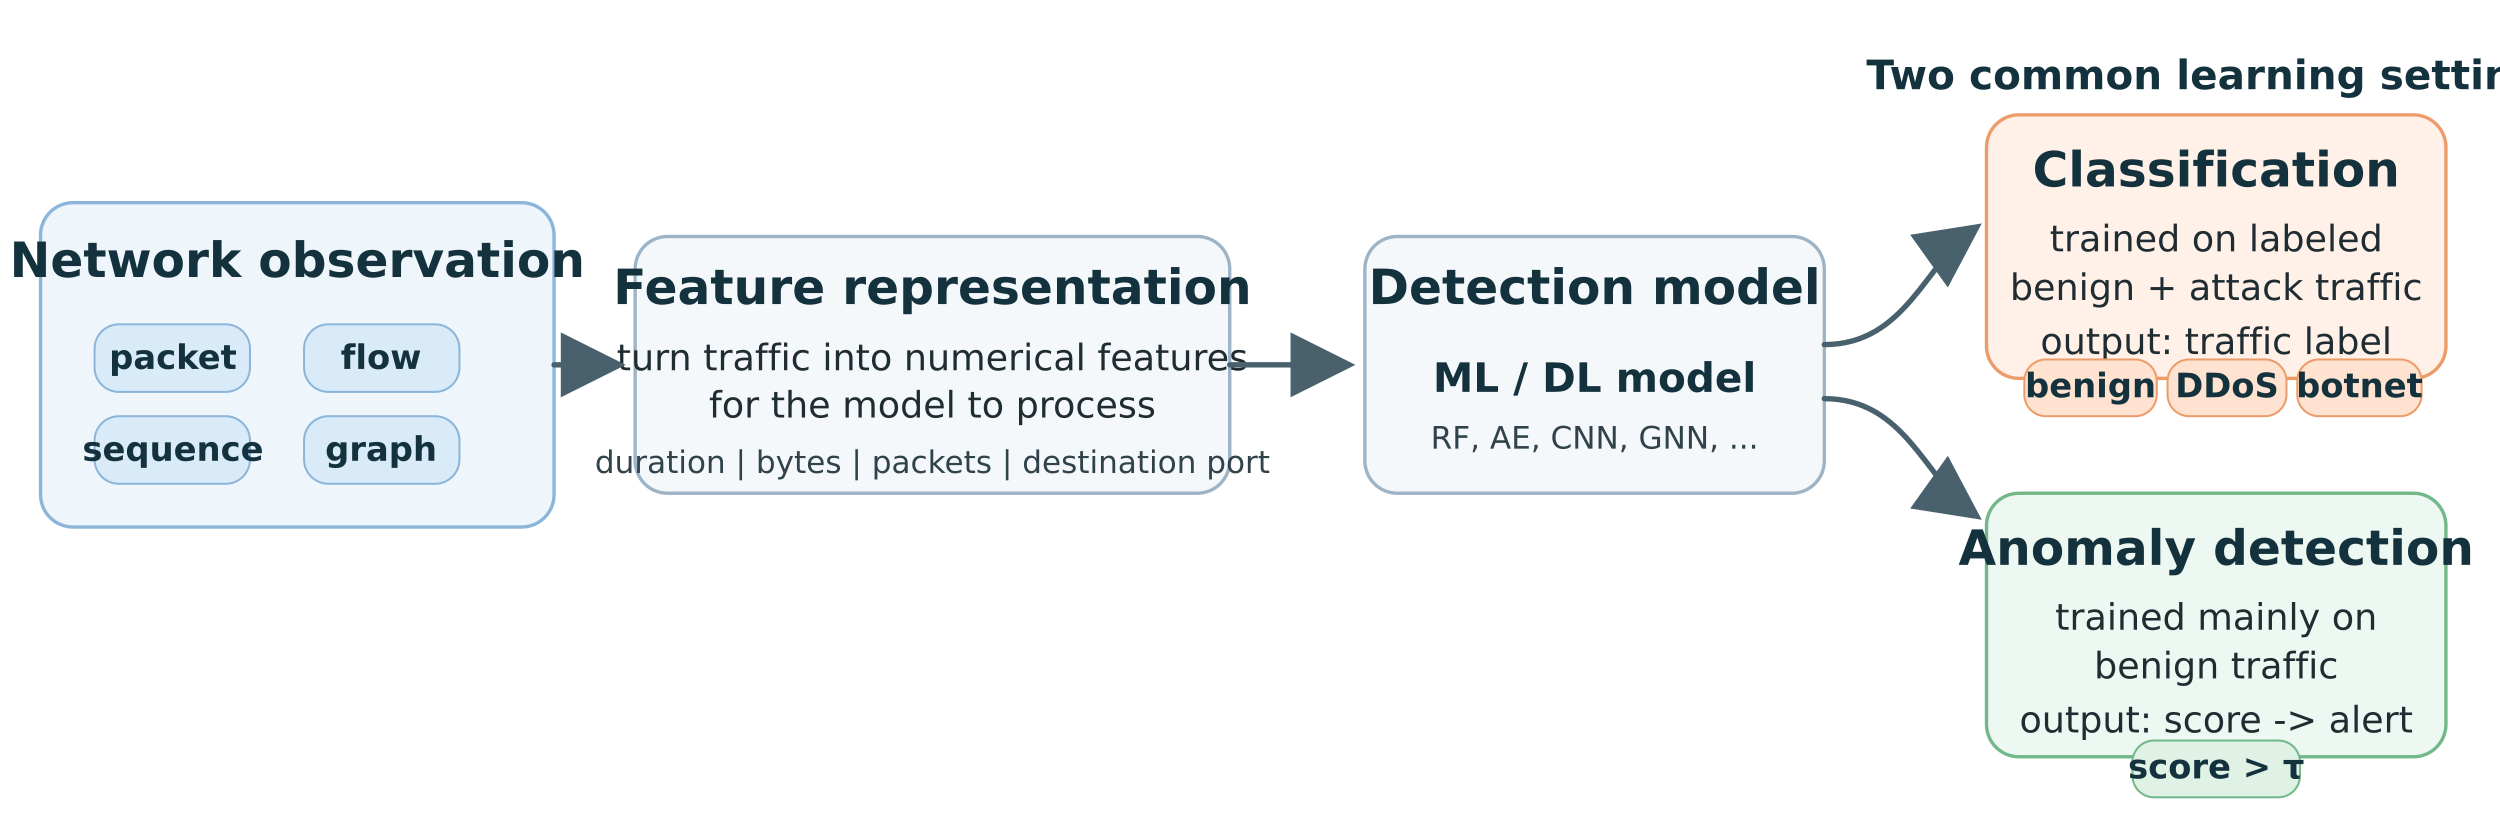
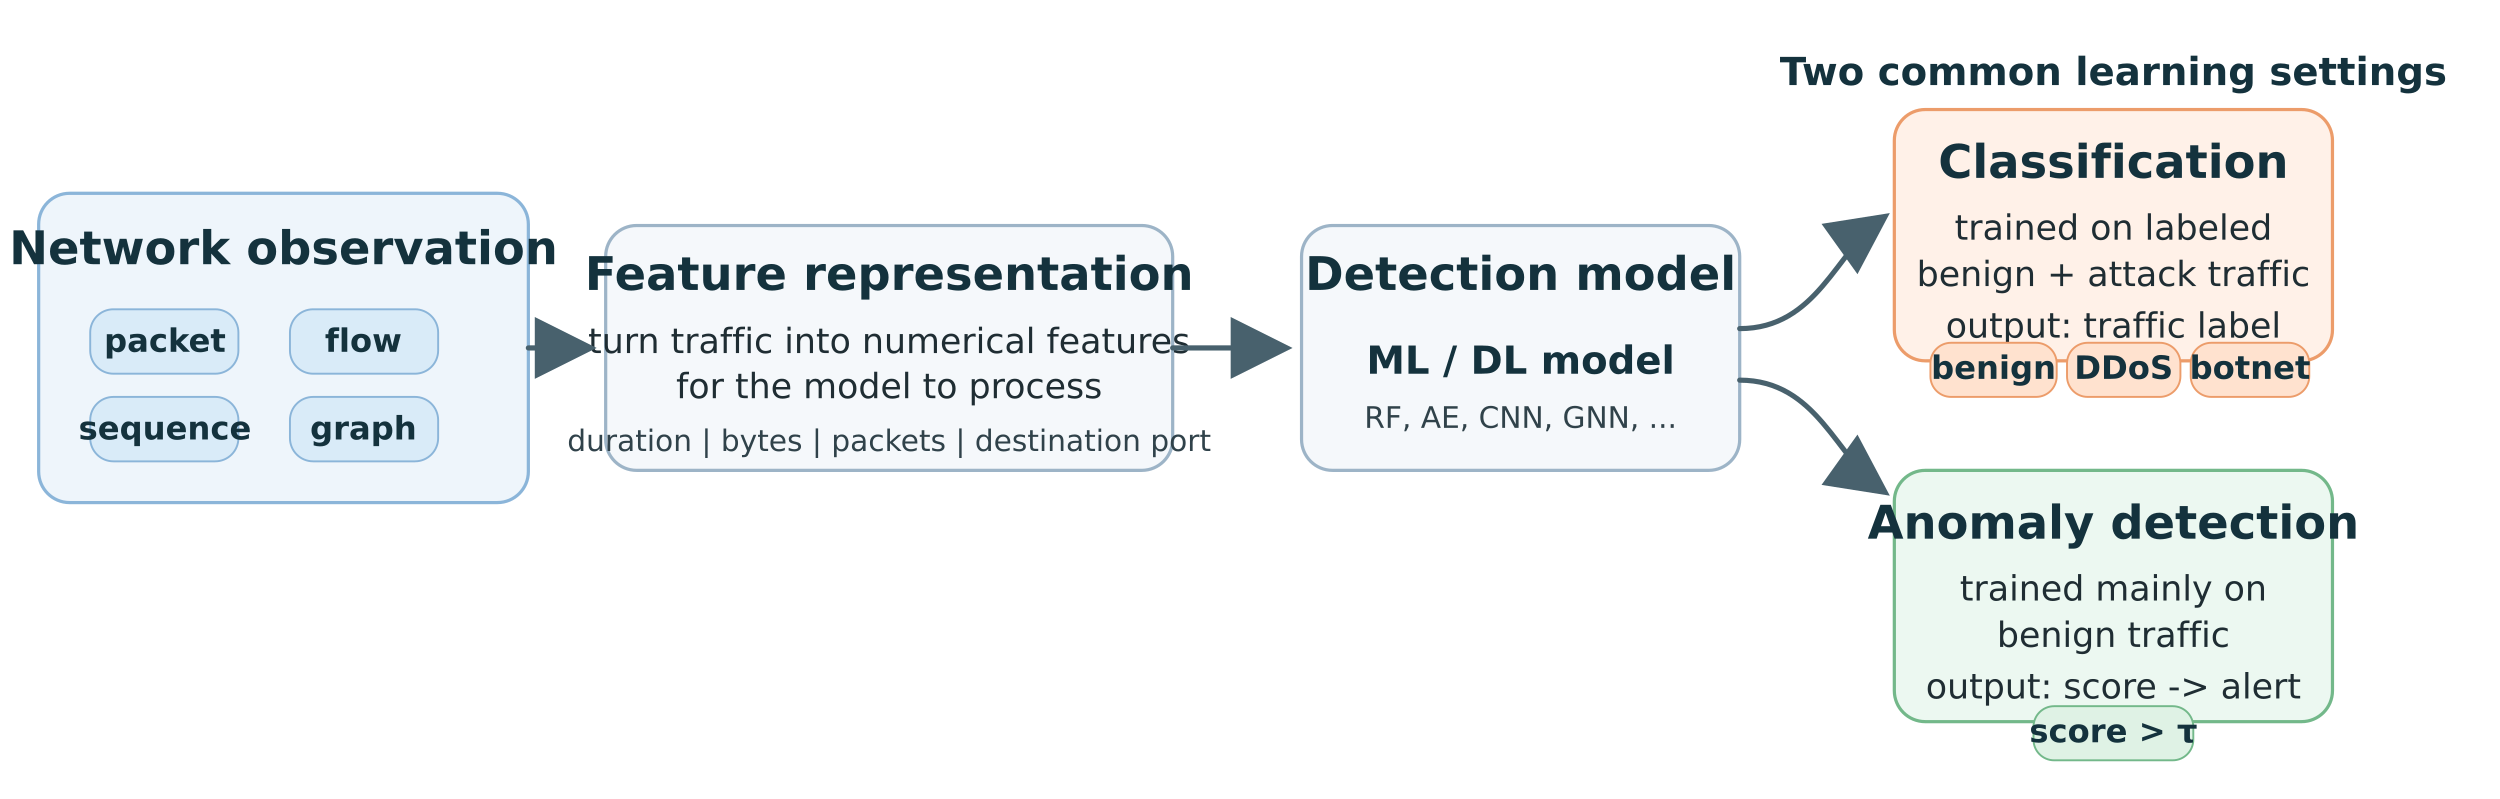
- <svg xmlns="http://www.w3.org/2000/svg" width="1850" height="620" viewBox="0 0 1850 620">
+ <svg xmlns="http://www.w3.org/2000/svg" width="1940" height="620" viewBox="0 0 1940 620">
  <defs>
    <style>
      .title { font: 700 36px 'DejaVu Sans', Arial, sans-serif; fill: #14323d; }
      .label { font: 600 30px 'DejaVu Sans', Arial, sans-serif; fill: #14323d; }
      .body { font: 400 27px 'DejaVu Sans', Arial, sans-serif; fill: #1f2d33; }
      .small { font: 400 23px 'DejaVu Sans', Arial, sans-serif; fill: #30424a; }
      .chip { font: 600 25px 'DejaVu Sans', Arial, sans-serif; fill: #14323d; }
      .light { fill: #eef5fb; stroke: #8bb5d9; stroke-width: 2.5; }
      .light2 { fill: #f5f8fb; stroke: #9db4c7; stroke-width: 2.5; }
      .orange { fill: #fff1e8; stroke: #ec9c6a; stroke-width: 2.5; }
      .green { fill: #ecf8f1; stroke: #73b88a; stroke-width: 2.5; }
      .pillBlue { fill: #d9ebf8; stroke: #8bb5d9; stroke-width: 1.5; }
      .pillOrange { fill: #ffe2cf; stroke: #ec9c6a; stroke-width: 1.5; }
      .pillGreen { fill: #dff2e5; stroke: #73b88a; stroke-width: 1.5; }
      .arrow { stroke: #48616d; stroke-width: 4; fill: none; stroke-linecap: round; stroke-linejoin: round; }
    </style>
    <marker id="arrowhead" markerWidth="12" markerHeight="12" refX="10" refY="6" orient="auto">
      <path d="M0,0 L12,6 L0,12 Z" fill="#48616d" />
    </marker>
  </defs>
  <rect x="30" y="150" rx="24" ry="24" width="380" height="240" class="light" />
  <text x="220" y="205" text-anchor="middle" class="title">Network observation</text>
  <rect x="70" y="240" rx="18" ry="18" width="115" height="50" class="pillBlue" />
  <text x="128" y="273" text-anchor="middle" class="chip">packet</text>
  <rect x="225" y="240" rx="18" ry="18" width="115" height="50" class="pillBlue" />
  <text x="282" y="273" text-anchor="middle" class="chip">flow</text>
  <rect x="70" y="308" rx="18" ry="18" width="115" height="50" class="pillBlue" />
  <text x="128" y="341" text-anchor="middle" class="chip">sequence</text>
  <rect x="225" y="308" rx="18" ry="18" width="115" height="50" class="pillBlue" />
  <text x="282" y="341" text-anchor="middle" class="chip">graph</text>
  <rect x="470" y="175" rx="24" ry="24" width="440" height="190" class="light2" />
  <text x="690" y="225" text-anchor="middle" class="title">Feature representation</text>
  <text x="690" y="274" text-anchor="middle" class="body">turn traffic into numerical features</text>
  <text x="690" y="309" text-anchor="middle" class="body">for the model to process</text>
  <text x="690" y="350" text-anchor="middle" class="small">duration | bytes | packets | destination port</text>
  <rect x="1010" y="175" rx="24" ry="24" width="340" height="190" class="light2" />
  <text x="1180" y="225" text-anchor="middle" class="title">Detection model</text>
  <text x="1180" y="290" text-anchor="middle" class="label">ML / DL model</text>
  <text x="1180" y="332" text-anchor="middle" class="small">RF, AE, CNN, GNN, ...</text>
  <path d="M410 270 H455" class="arrow" marker-end="url(#arrowhead)" />
  <path d="M910 270 H995" class="arrow" marker-end="url(#arrowhead)" />
  <path d="M1350 255 C1410 255 1425 195 1460 170" class="arrow" marker-end="url(#arrowhead)" />
  <path d="M1350 295 C1410 295 1425 355 1460 380" class="arrow" marker-end="url(#arrowhead)" />
  <text x="1640" y="66" text-anchor="middle" class="label">Two common learning settings</text>
  <rect x="1470" y="85" rx="24" ry="24" width="340" height="195" class="orange" />
  <text x="1640" y="138" text-anchor="middle" class="title">Classification</text>
  <text x="1640" y="186" text-anchor="middle" class="body">trained on labeled</text>
  <text x="1640" y="222" text-anchor="middle" class="body">benign + attack traffic</text>
  <text x="1640" y="262" text-anchor="middle" class="body">output: traffic label</text>
  <rect x="1498" y="266" rx="16" ry="16" width="98" height="42" class="pillOrange" />
  <text x="1547" y="294" text-anchor="middle" class="chip">benign</text>
  <rect x="1604" y="266" rx="16" ry="16" width="88" height="42" class="pillOrange" />
  <text x="1648" y="294" text-anchor="middle" class="chip">DDoS</text>
  <rect x="1700" y="266" rx="16" ry="16" width="92" height="42" class="pillOrange" />
  <text x="1746" y="294" text-anchor="middle" class="chip">botnet</text>
  <rect x="1470" y="365" rx="24" ry="24" width="340" height="195" class="green" />
  <text x="1640" y="418" text-anchor="middle" class="title">Anomaly detection</text>
  <text x="1640" y="466" text-anchor="middle" class="body">trained mainly on</text>
  <text x="1640" y="502" text-anchor="middle" class="body">benign traffic</text>
  <text x="1640" y="542" text-anchor="middle" class="body">output: score -&gt; alert</text>
  <rect x="1578" y="548" rx="16" ry="16" width="124" height="42" class="pillGreen" />
  <text x="1640" y="576" text-anchor="middle" class="chip">score &gt; τ</text>
</svg>
